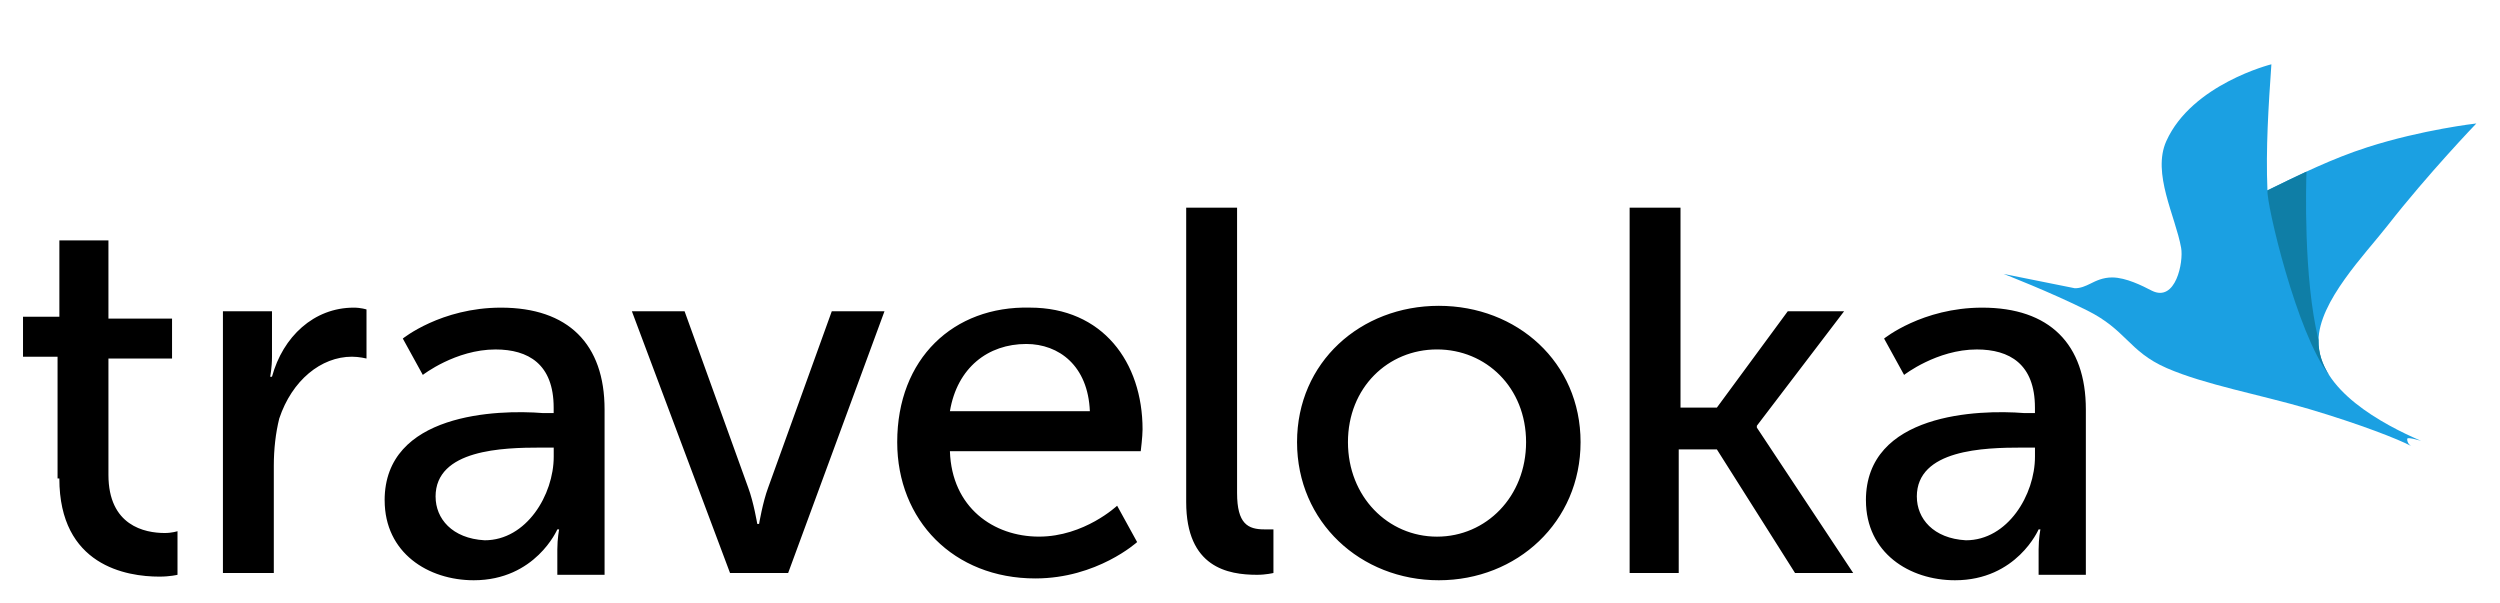
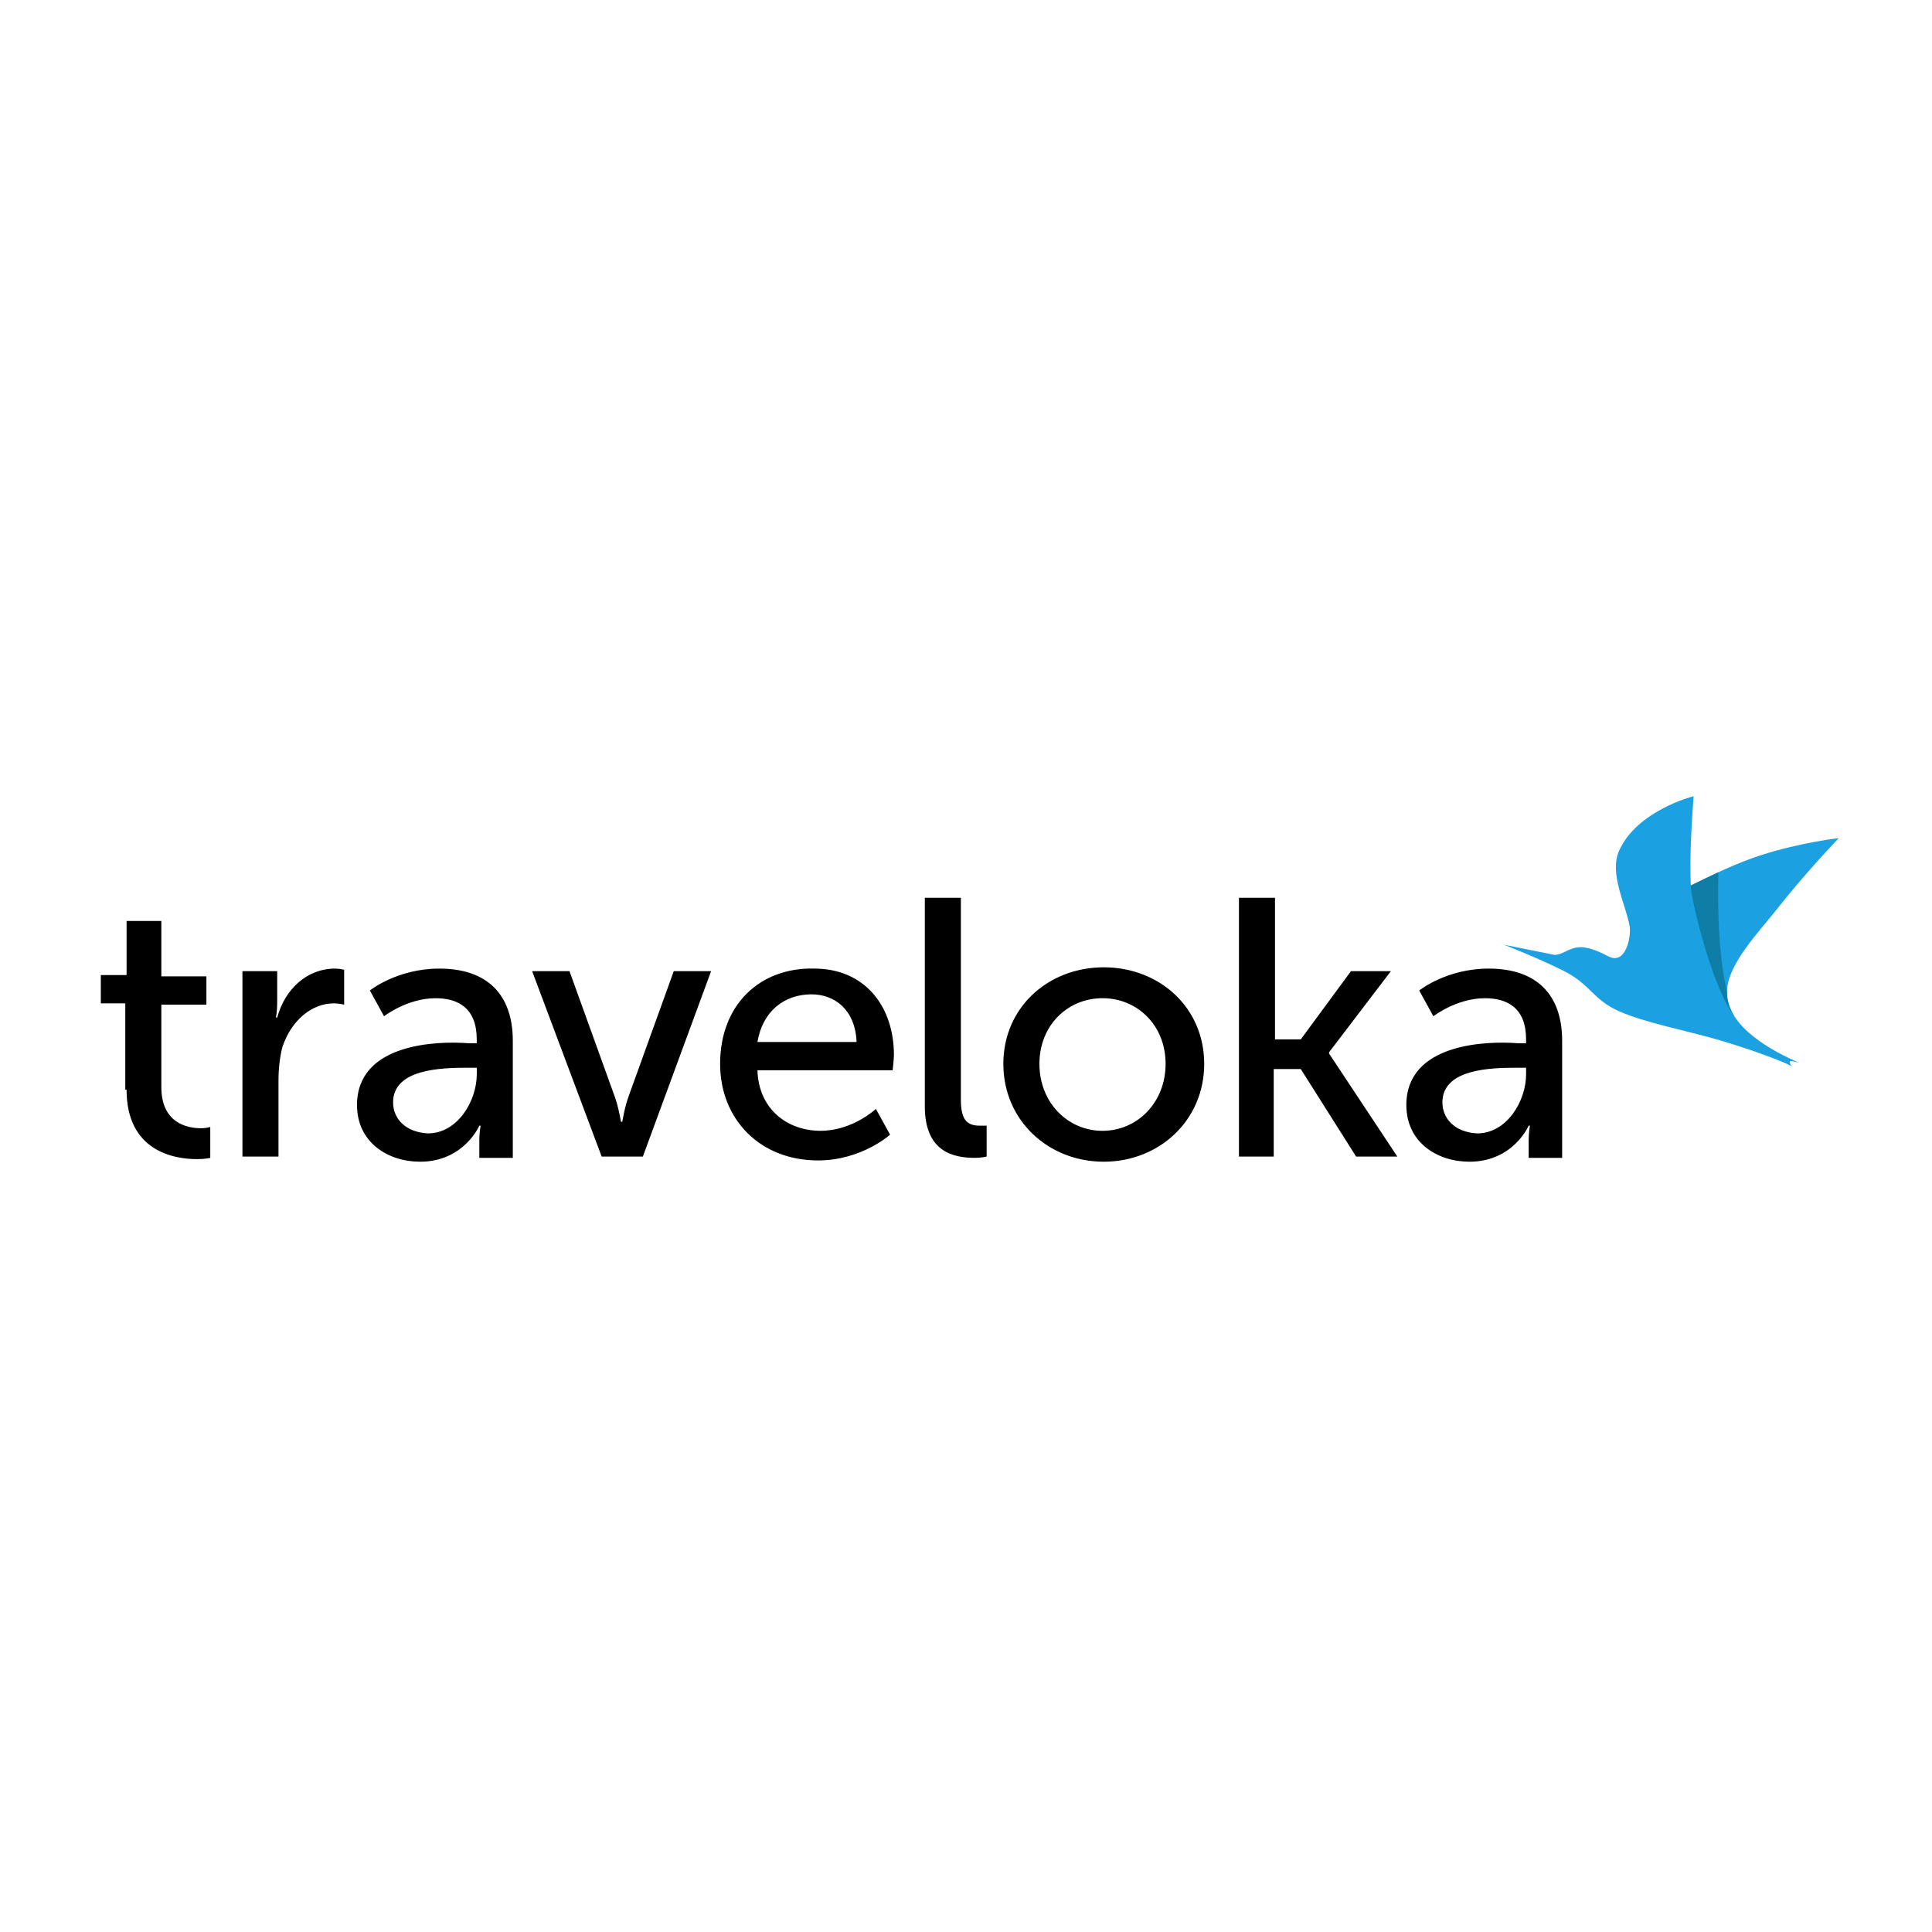
- <svg xmlns="http://www.w3.org/2000/svg" id="Layer_1" data-name="Layer 1" viewBox="42 373 880 212">
+ <svg xmlns="http://www.w3.org/2000/svg" id="Layer_1" data-name="Layer 1" viewBox="0 0 960 960">
  <defs>
    <style>
      .cls-1 {
        fill-rule: evenodd;
      }

      .cls-1, .cls-2, .cls-3, .cls-4 {
        stroke-width: 0px;
      }

      .cls-2 {
        fill: none;
      }

      .cls-3 {
        fill: #1ba0e2;
      }

      .cls-5 {
        clip-path: url(#clippath);
      }

      .cls-4 {
        fill: #0f7ea6;
      }
    </style>
    <clipPath id="clippath">
      <rect class="cls-2" x="747.27" y="381.77" width="166.41" height="166.41" />
    </clipPath>
  </defs>
  <path id="traveloka" class="cls-1" d="M62.89,541.42c0,30.71,23.67,34.55,35.19,34.55,3.84,0,6.4-.64,6.4-.64v-15.35s-1.92.64-4.48.64c-7.04,0-19.83-2.56-19.83-20.47v-40.94h22.39v-14.07h-22.39v-27.51h-17.27v26.87h-12.8v14.07h12.16v42.86h.64ZM120.47,574.69h17.91v-37.75c0-5.76.64-11.52,1.92-16.63,4.48-13.43,14.71-21.75,25.59-21.75,2.56,0,5.12.64,5.12.64v-17.27s-1.92-.64-4.48-.64c-14.07,0-24.95,10.24-28.79,24.31h-.64s.64-3.2.64-7.04v-15.99h-17.27s0,92.13,0,92.13ZM177.4,549.1c0,18.55,15.35,28.15,31.35,28.15,21.75,0,29.43-17.91,29.43-17.91h.64s-.64,3.2-.64,7.04v8.96h16.63v-58.22c0-23.03-12.8-35.83-36.47-35.83-21.11,0-34.55,10.88-34.55,10.88l7.04,12.8s11.52-8.96,25.59-8.96c11.52,0,20.47,5.12,20.47,20.47v1.92h-3.84c-15.99-1.28-55.66,0-55.66,30.71h0ZM195.32,547.82c0-16.63,23.67-17.27,37.11-17.27h4.48v3.2c0,13.43-9.6,29.43-24.31,29.43-11.52-.64-17.27-7.68-17.27-15.35h0ZM298.96,574.69h20.47l33.91-92.13h-18.55l-22.39,62.06c-1.92,5.12-3.2,12.8-3.2,12.8h-.64s-1.28-7.68-3.2-12.8l-22.39-62.06h-18.55l34.55,92.13ZM357.82,528.63c0,27.51,19.83,47.98,48.62,47.98,21.75,0,35.83-12.8,35.83-12.8l-7.04-12.8s-11.52,10.88-27.51,10.88-30.71-10.24-31.35-30.07h67.17s.64-5.12.64-7.68c0-23.67-14.07-42.86-39.66-42.86-26.87-.64-46.7,17.91-46.7,47.34h0ZM376.37,517.75c2.56-15.35,13.43-23.67,26.87-23.67,11.52,0,21.75,7.68,22.39,23.67h-49.26ZM459.54,549.74c0,23.03,14.71,25.59,24.95,25.59,3.2,0,5.76-.64,5.76-.64v-15.35h-3.2c-5.76,0-9.6-1.92-9.6-12.8v-100.44h-17.91v103.64ZM498.56,528.63c0,28.15,22.39,48.62,49.9,48.62s49.9-20.47,49.9-48.62-22.39-47.98-49.9-47.98-49.9,19.83-49.9,47.98h0ZM516.48,528.63c0-19.19,14.07-32.63,31.35-32.63s31.35,13.43,31.35,32.63-14.07,33.27-31.35,33.27c-17.27,0-31.35-14.07-31.35-33.27h0ZM615,574.69h17.91v-43.5h13.43l27.51,43.5h20.47l-33.91-51.18v-.64l30.71-40.3h-19.83l-24.95,33.91h-12.8v-70.37h-17.91v128.59h-.64ZM698.81,549.1c0,18.55,15.35,28.15,31.35,28.15,21.75,0,29.43-17.91,29.43-17.91h.64s-.64,3.2-.64,7.04v8.96h16.63v-58.22c0-23.03-12.8-35.83-36.47-35.83-21.11,0-34.55,10.88-34.55,10.88l7.04,12.8s11.52-8.96,25.59-8.96c11.52,0,20.47,5.12,20.47,20.47v1.92h-3.84c-15.99-1.28-55.66,0-55.66,30.71h0ZM716.72,547.82c0-16.63,23.67-17.27,37.11-17.27h4.48v3.2c0,13.43-9.6,29.43-24.31,29.43-11.52-.64-17.27-7.68-17.27-15.35h0Z" />
  <g class="cls-5">
    <g>
      <path class="cls-3" d="M858.13,492.89c0-13.69,16.53-30.55,24.25-40.44,14.4-18.42,31.29-35.99,31.29-35.99,0,0-18.95,2.14-38.38,8.38-12.18,3.91-23.69,9.55-35.15,15.16-.61-14.73.37-29.67,1.39-44.37,0,0-27.96,6.98-36.99,27.04-5.1,11.35,3.22,26.4,5.22,37.58.88,4.97-1.89,19.29-10.32,15.07-3.4-1.76-9.06-4.61-13.9-4.66-3.34,0-5.7,1.18-7.67,2.16-1.73.86-3.56,1.67-5.54,1.64l-25.07-5.04s16.37,6.33,29.47,12.88c6.78,3.39,10.42,6.91,13.93,10.31,3.67,3.56,7.21,6.98,14.04,9.96,13.34,5.82,32.74,9.32,50.03,14.39,17.93,5.32,31.6,10.67,36.04,13.06-1.39-.76-1.56-2.42-1.37-2.66.37-.54,4.85.84,4.85.84-13.34-5.73-36.41-17.98-36.13-35.32Z" />
      <path class="cls-4" d="M858.13,492.74c0,.05,0,.1,0,.16-.07,4.38,1.35,8.44,3.73,12.15-11.38-14.54-22.17-60.53-21.7-65.04l.2-.1c4.49-2.2,8.99-4.4,13.53-6.5-.13,3.69-1.18,37.28,4.24,59.33Z" />
    </g>
  </g>
</svg>
